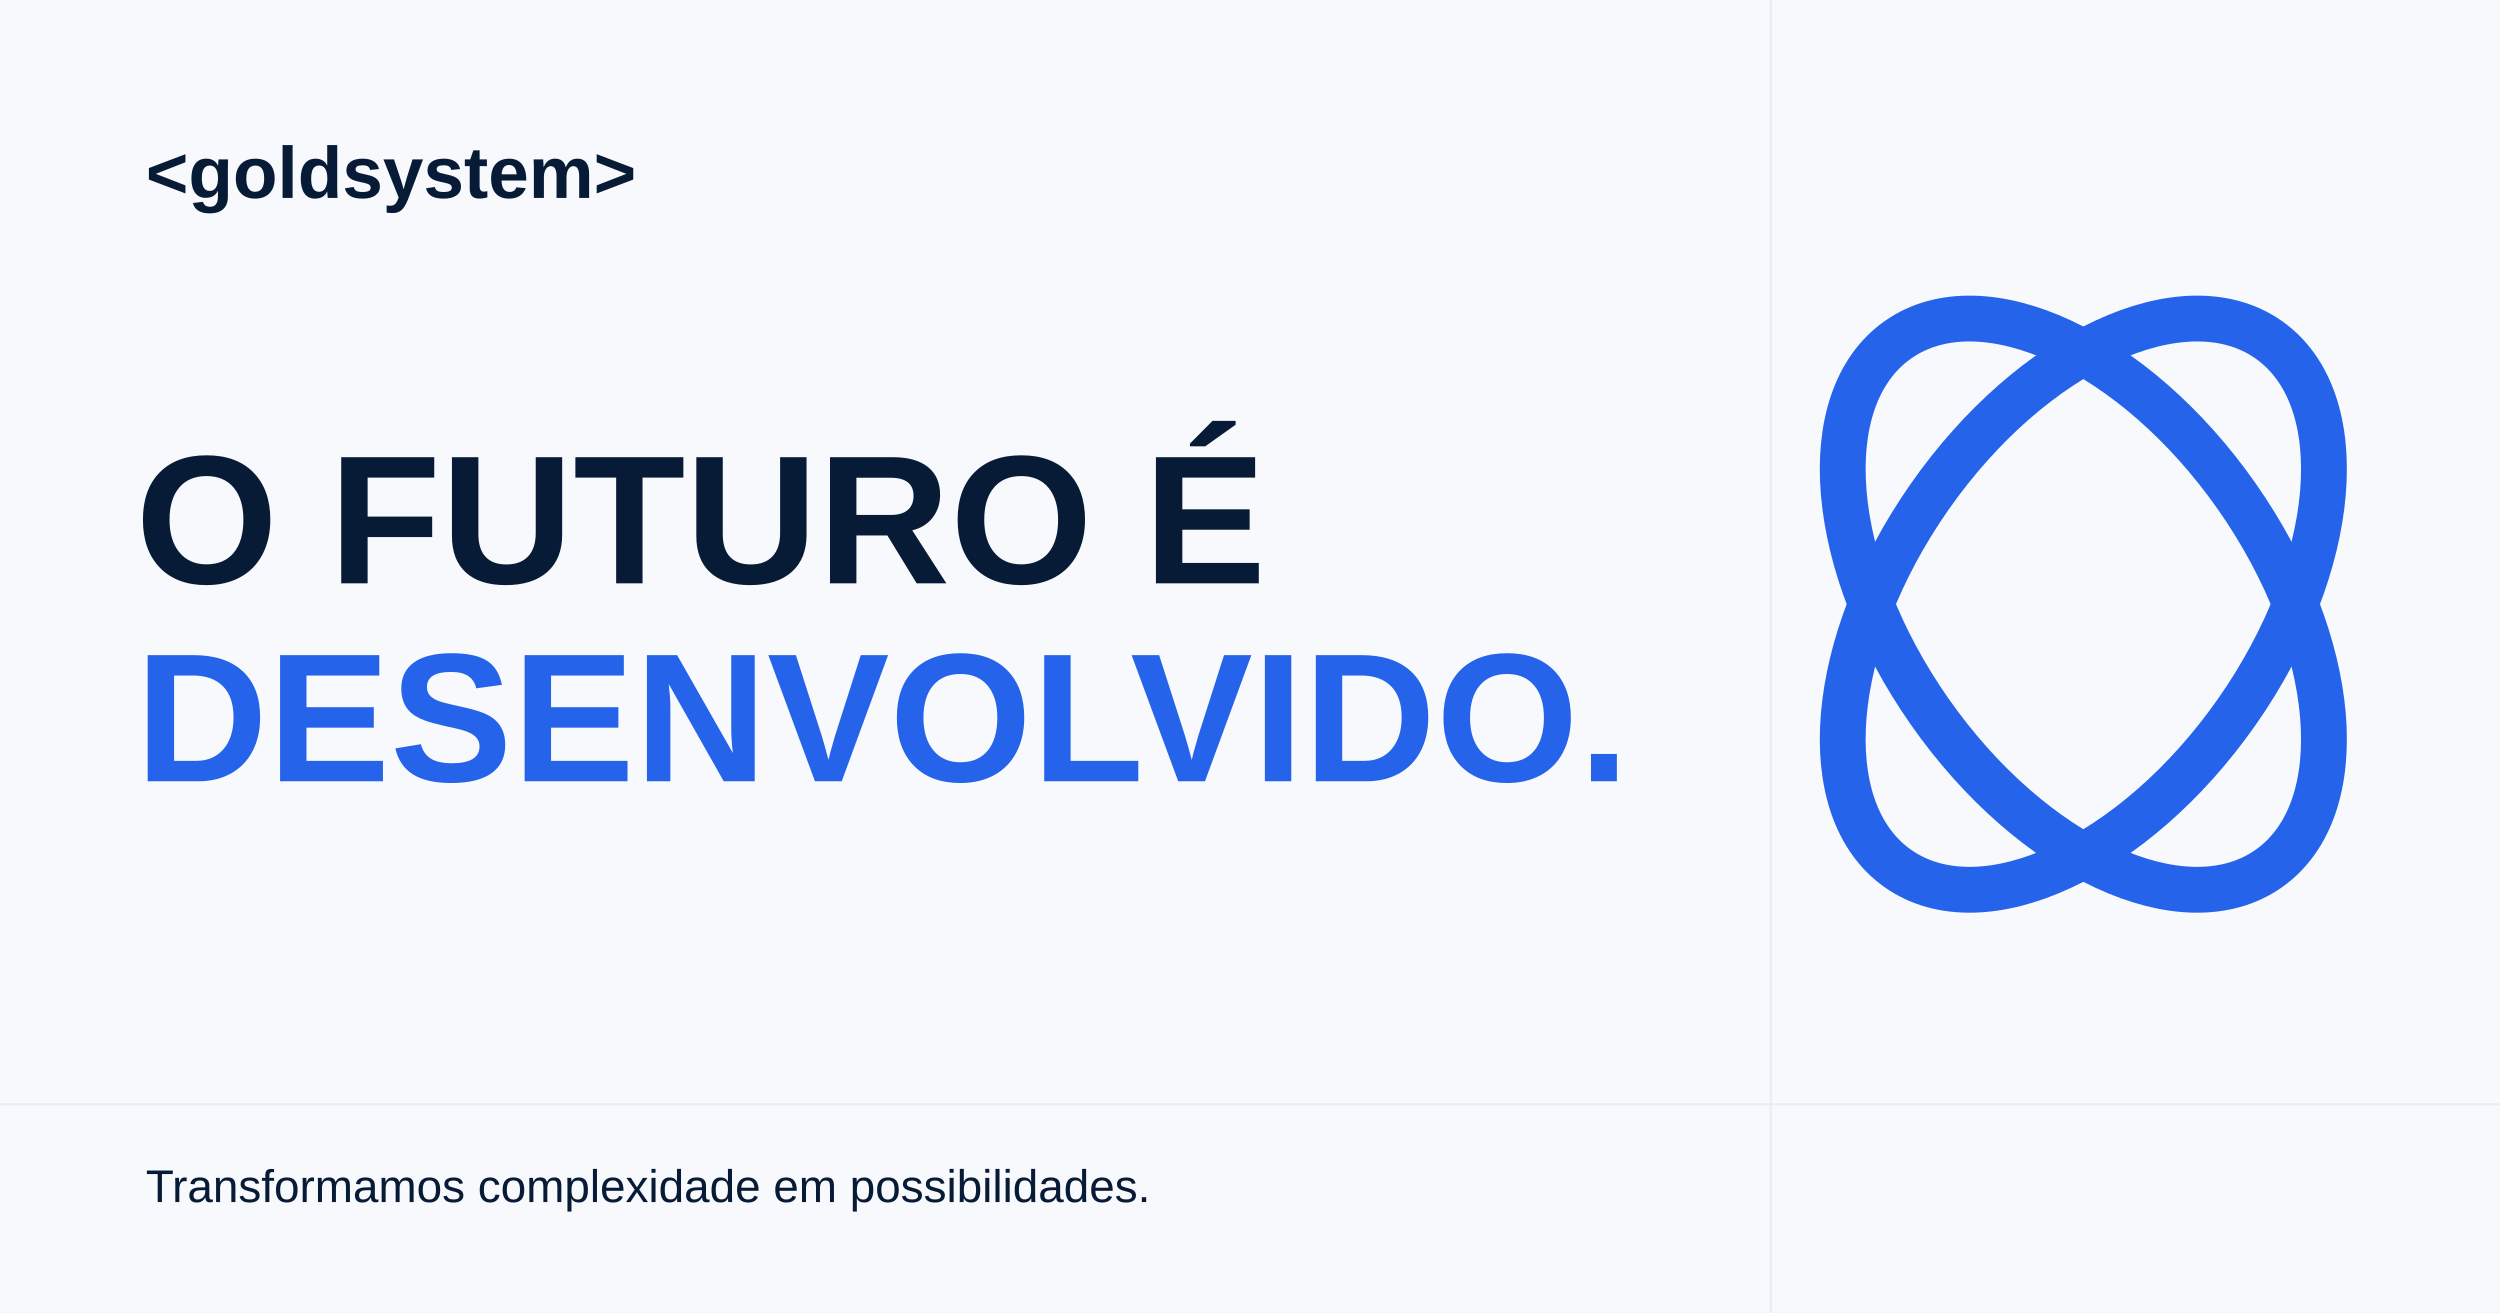
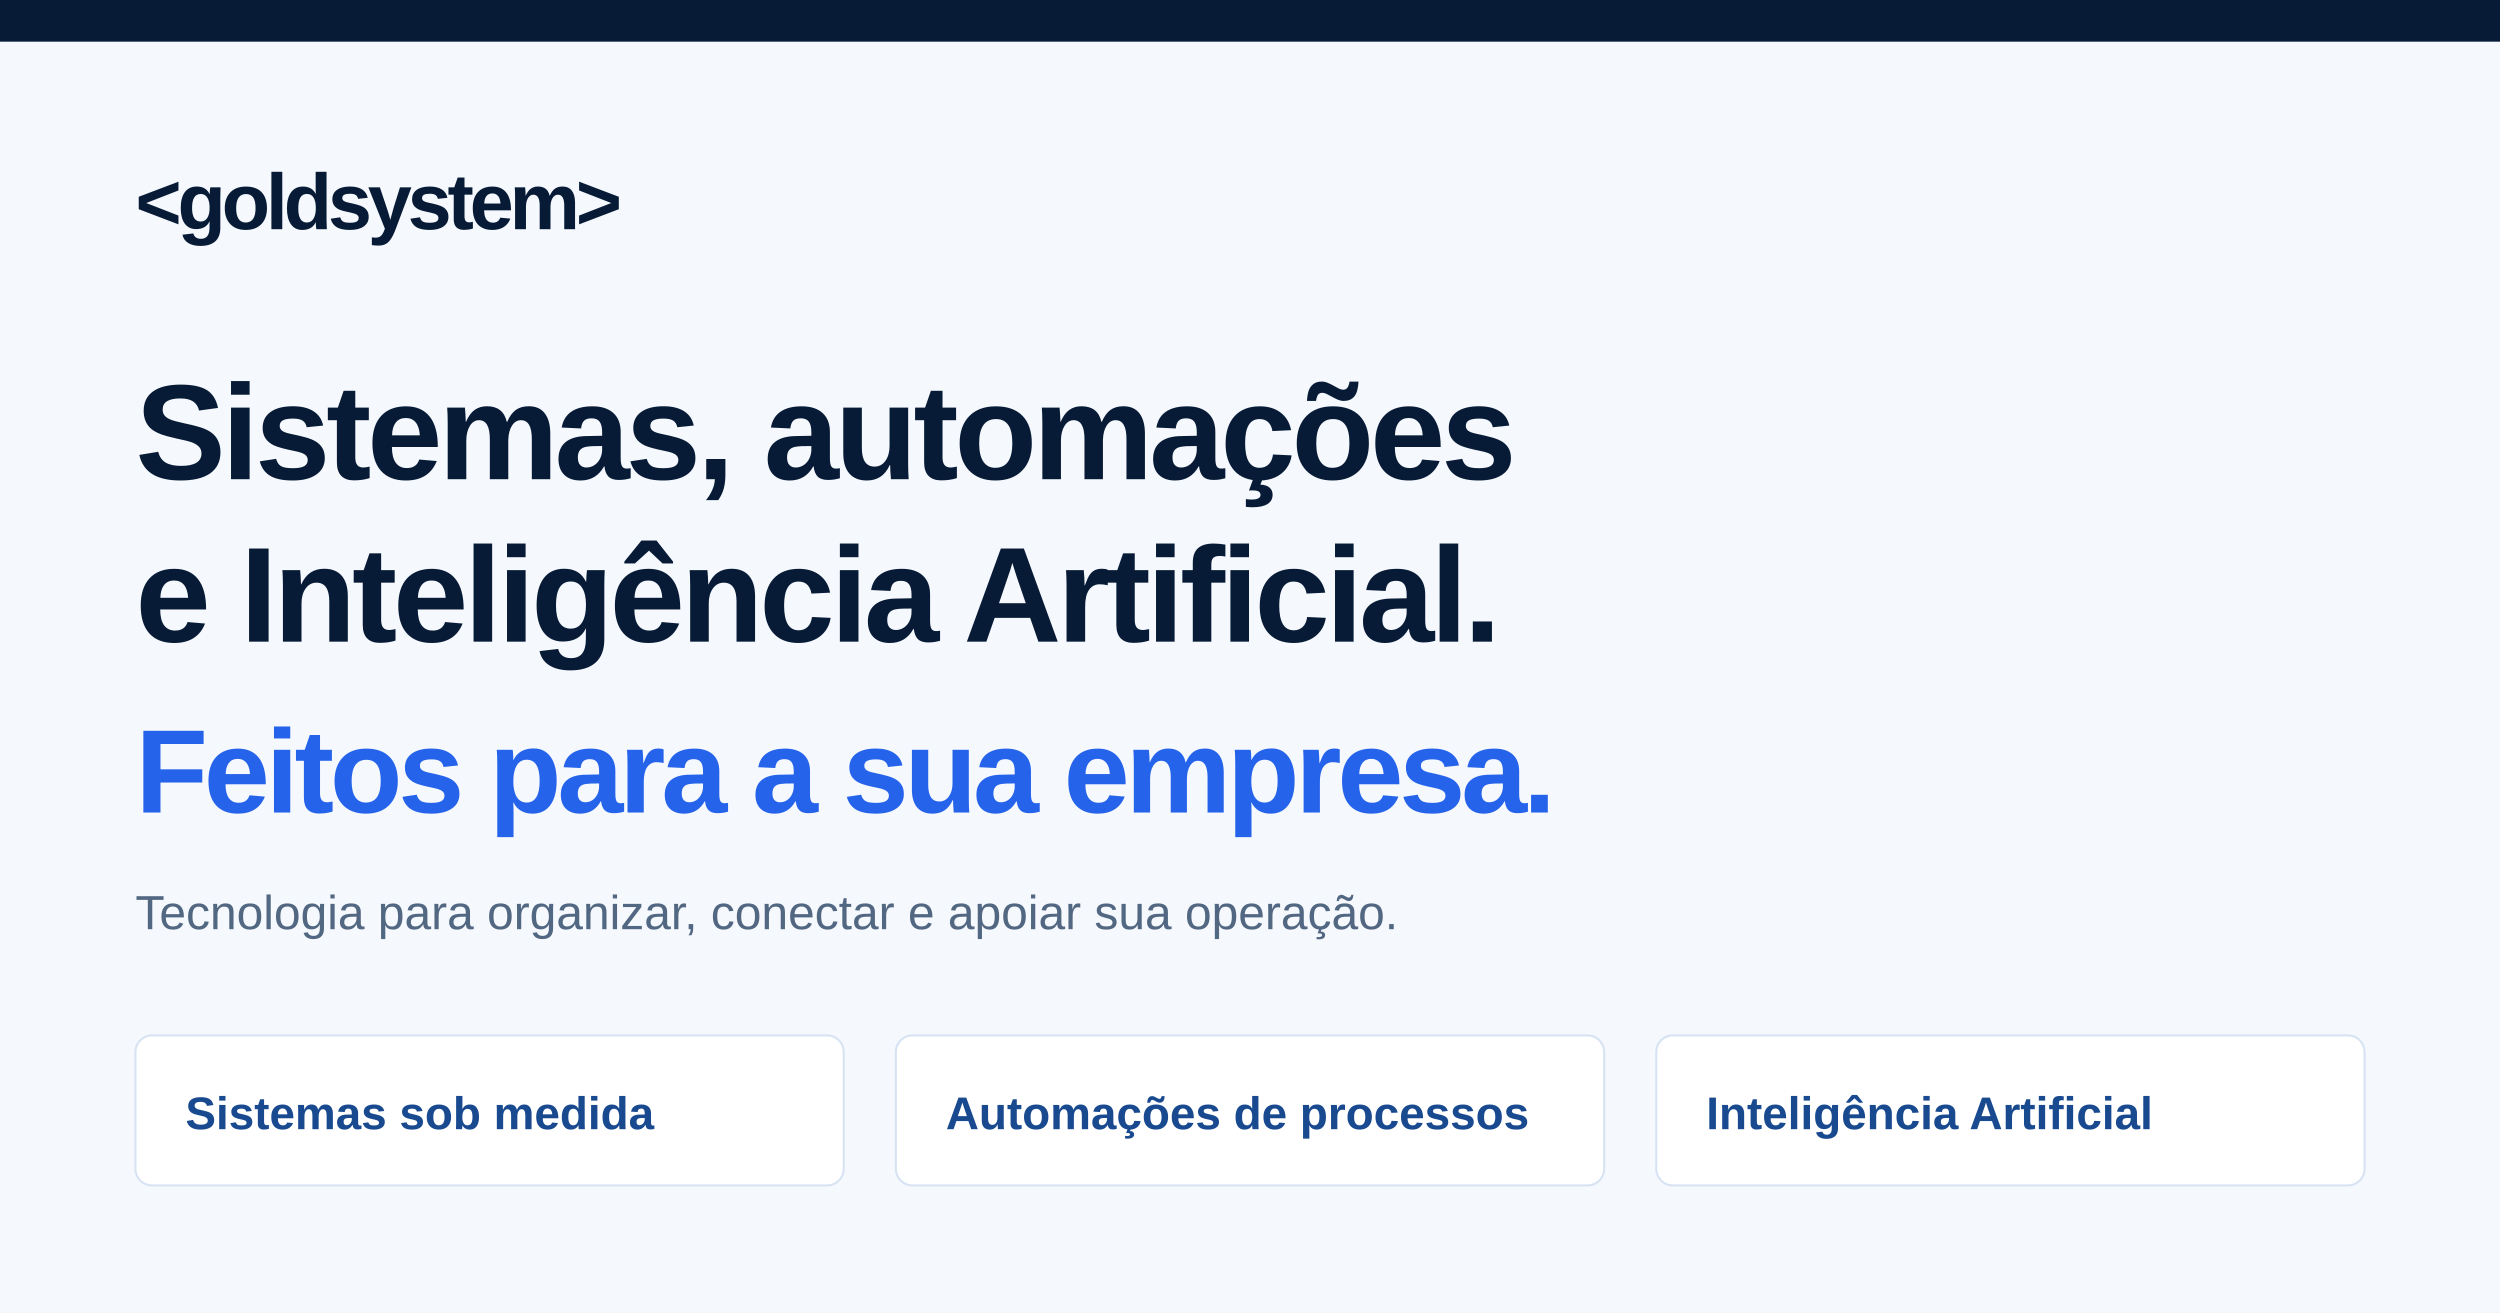
<svg xmlns="http://www.w3.org/2000/svg" width="1200" height="630" viewBox="0 0 1200 630">
-   <rect width="1200" height="630" fill="#f7f9fc" />
-   <path d="M850 0v630M0 530h1200" stroke="#e8edf5" />
-   <g fill="#071b36" font-family="Arial, sans-serif">
-     <text x="70" y="95" font-size="35" font-weight="bold">&lt;goldsystem&gt;</text>
-     <text x="65" y="280" font-size="88" font-weight="bold">O FUTURO É</text>
-     <text x="65" y="375" font-size="88" font-weight="bold" fill="#2563eb">DESENVOLVIDO.</text>
-     <text x="70" y="577" font-size="22">Transformamos complexidade em possibilidades.</text>
+   <rect width="1200" height="630" fill="#f5f8fd" />
+   <rect width="1200" height="20" fill="#071b36" />
+   <g font-family="Arial,sans-serif" fill="#071b36">
+     <text x="65" y="110" font-size="38" font-weight="bold" letter-spacing="-2">&lt;goldsystem&gt;</text>
+     <text x="65" y="230" font-size="65" font-weight="bold" letter-spacing="-2">Sistemas, automações</text>
+     <text x="65" y="308" font-size="65" font-weight="bold" letter-spacing="-2">e Inteligência Artificial.</text>
+     <text x="65" y="390" font-size="57" font-weight="bold" fill="#2563eb" letter-spacing="-2">Feitos para a sua empresa.</text>
+     <text x="65" y="446" font-size="23" fill="#526781">Tecnologia para organizar, conectar e apoiar sua operação.</text>
  </g>
-   <g fill="none" stroke="#2563eb" stroke-width="22">
-     <ellipse cx="1000" cy="290" rx="90" ry="155" transform="rotate(35 1000 290)" />
-     <ellipse cx="1000" cy="290" rx="90" ry="155" transform="rotate(-35 1000 290)" />
+   <g fill="#fff" stroke="#d7e3f3">
+     <rect x="65" y="497" width="340" height="72" rx="8" />
+     <rect x="430" y="497" width="340" height="72" rx="8" />
+     <rect x="795" y="497" width="340" height="72" rx="8" />
+   </g>
+   <g font-family="Arial,sans-serif" font-size="22" font-weight="bold" fill="#194a8f">
+     <text x="89" y="542">Sistemas sob medida</text>
+     <text x="454" y="542">Automações de processos</text>
+     <text x="819" y="542">Inteligência Artificial</text>
  </g>
</svg>
